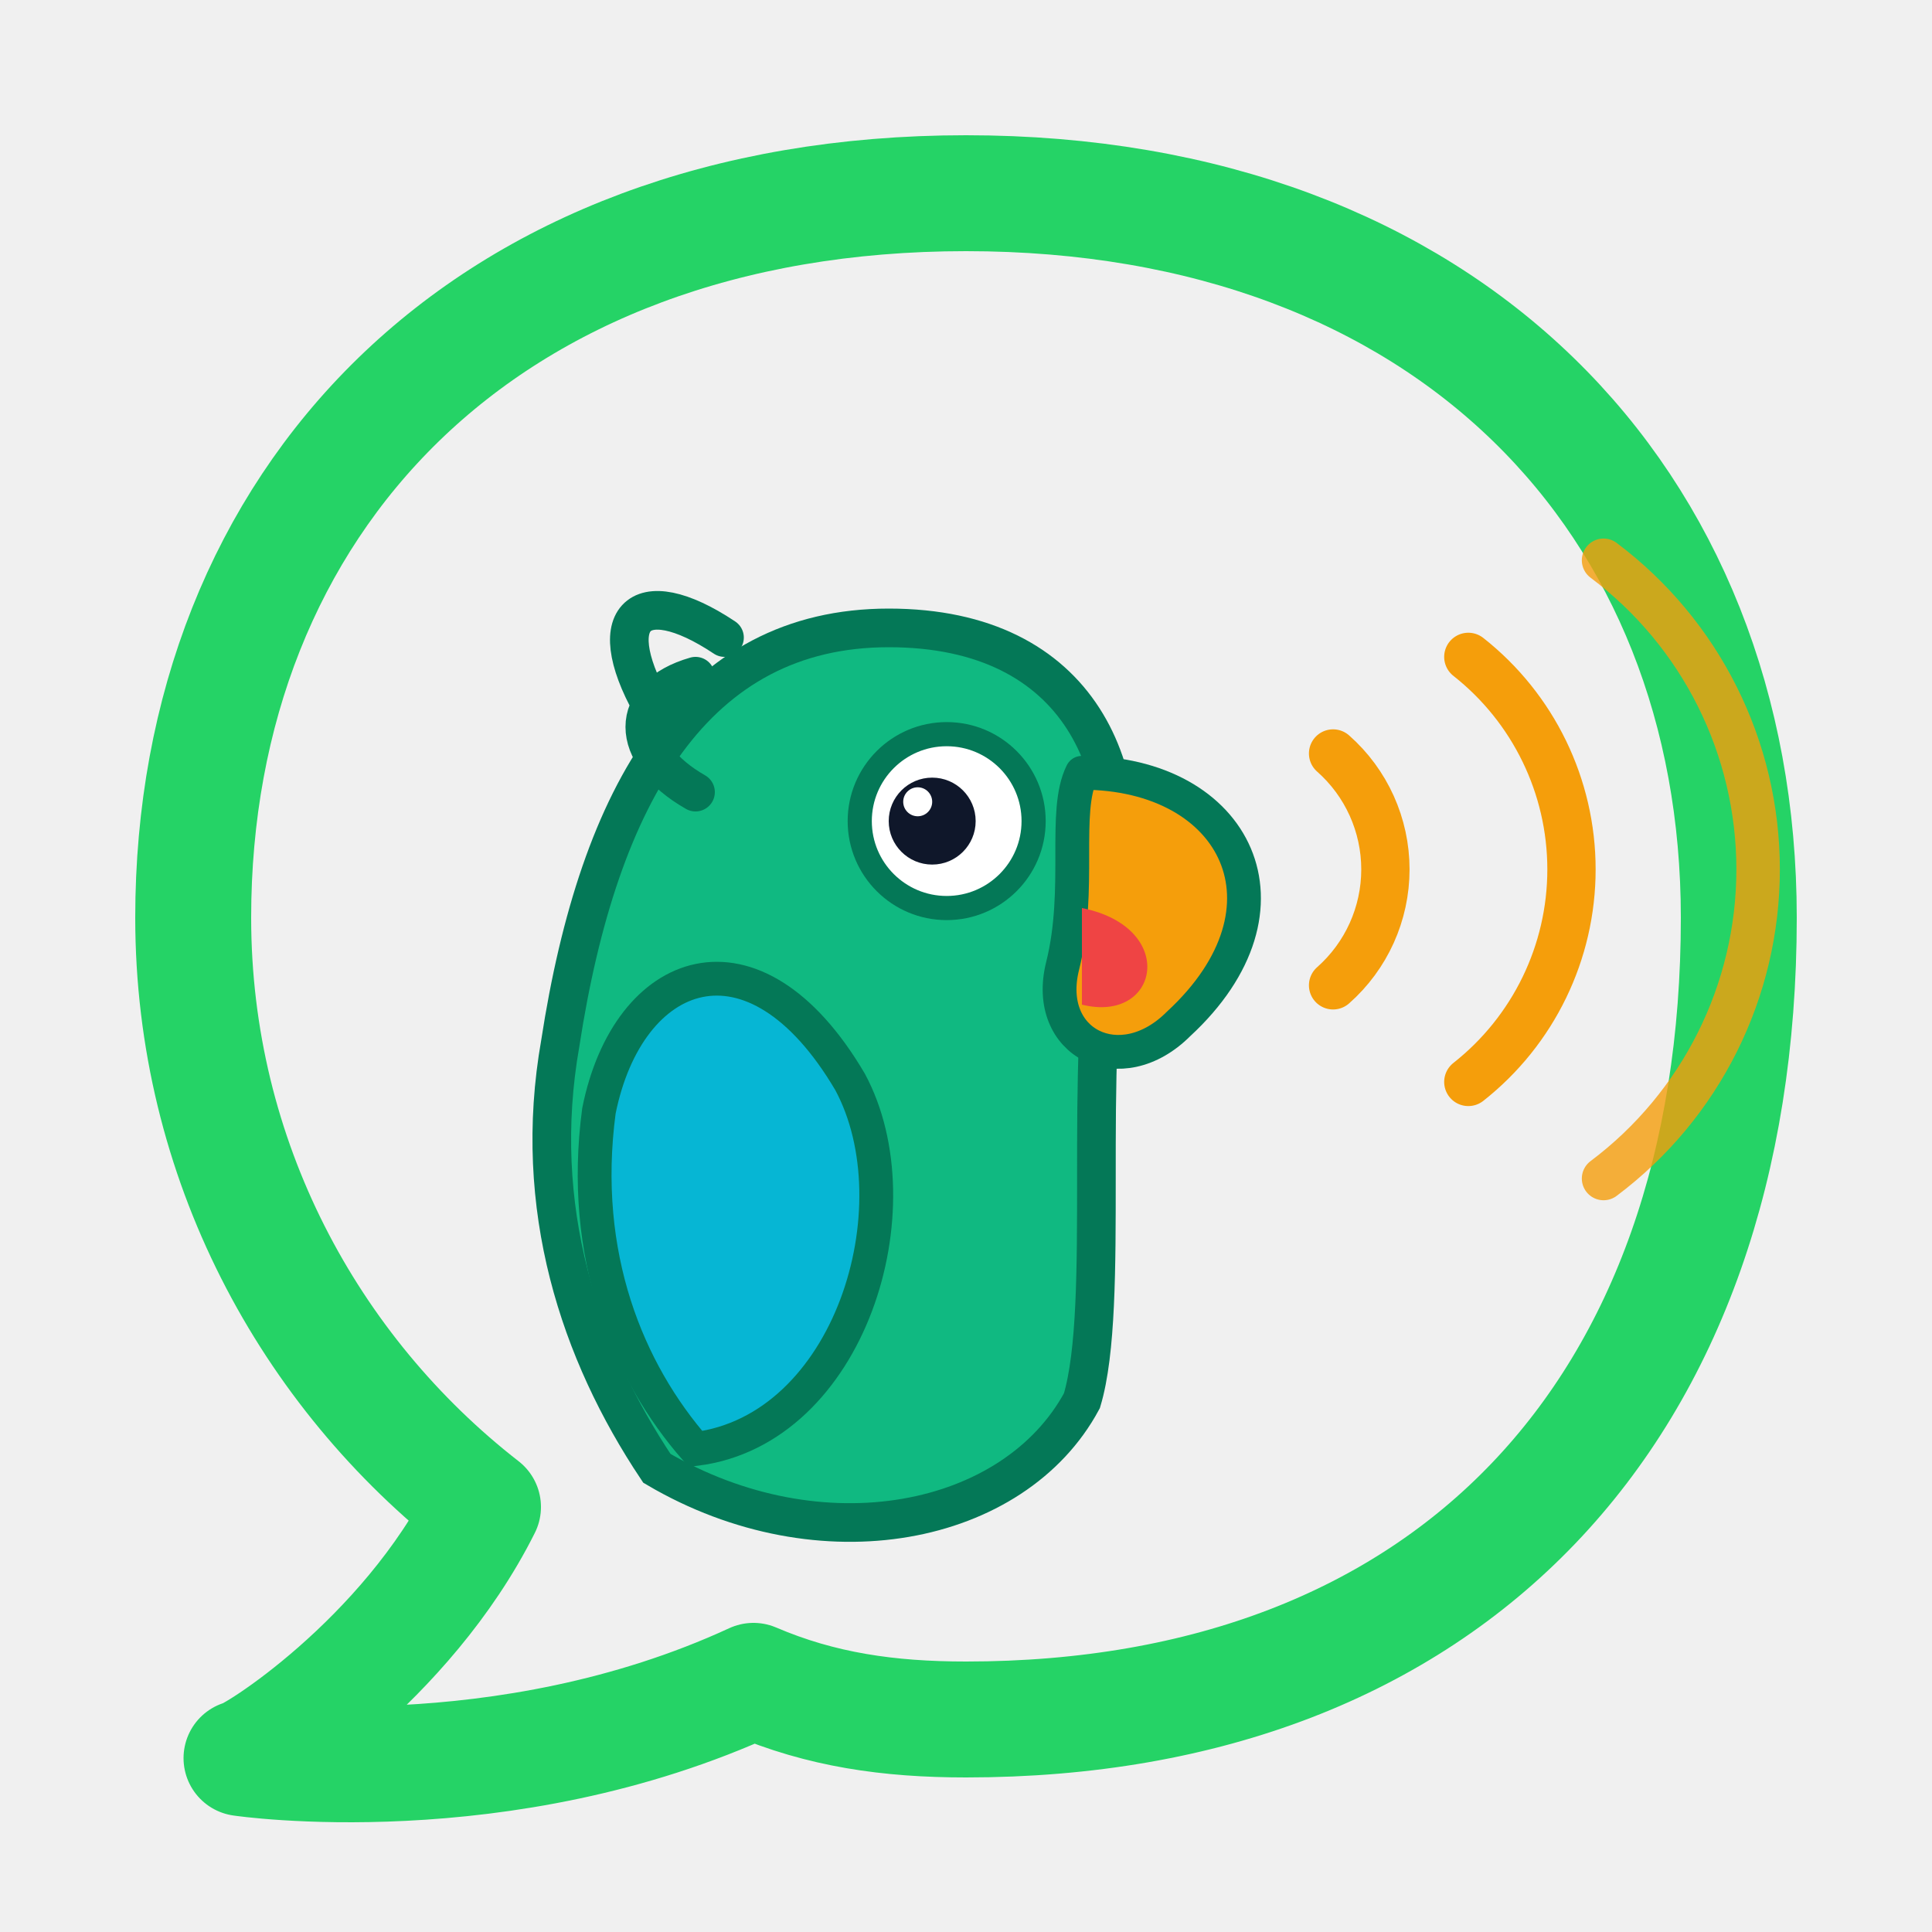
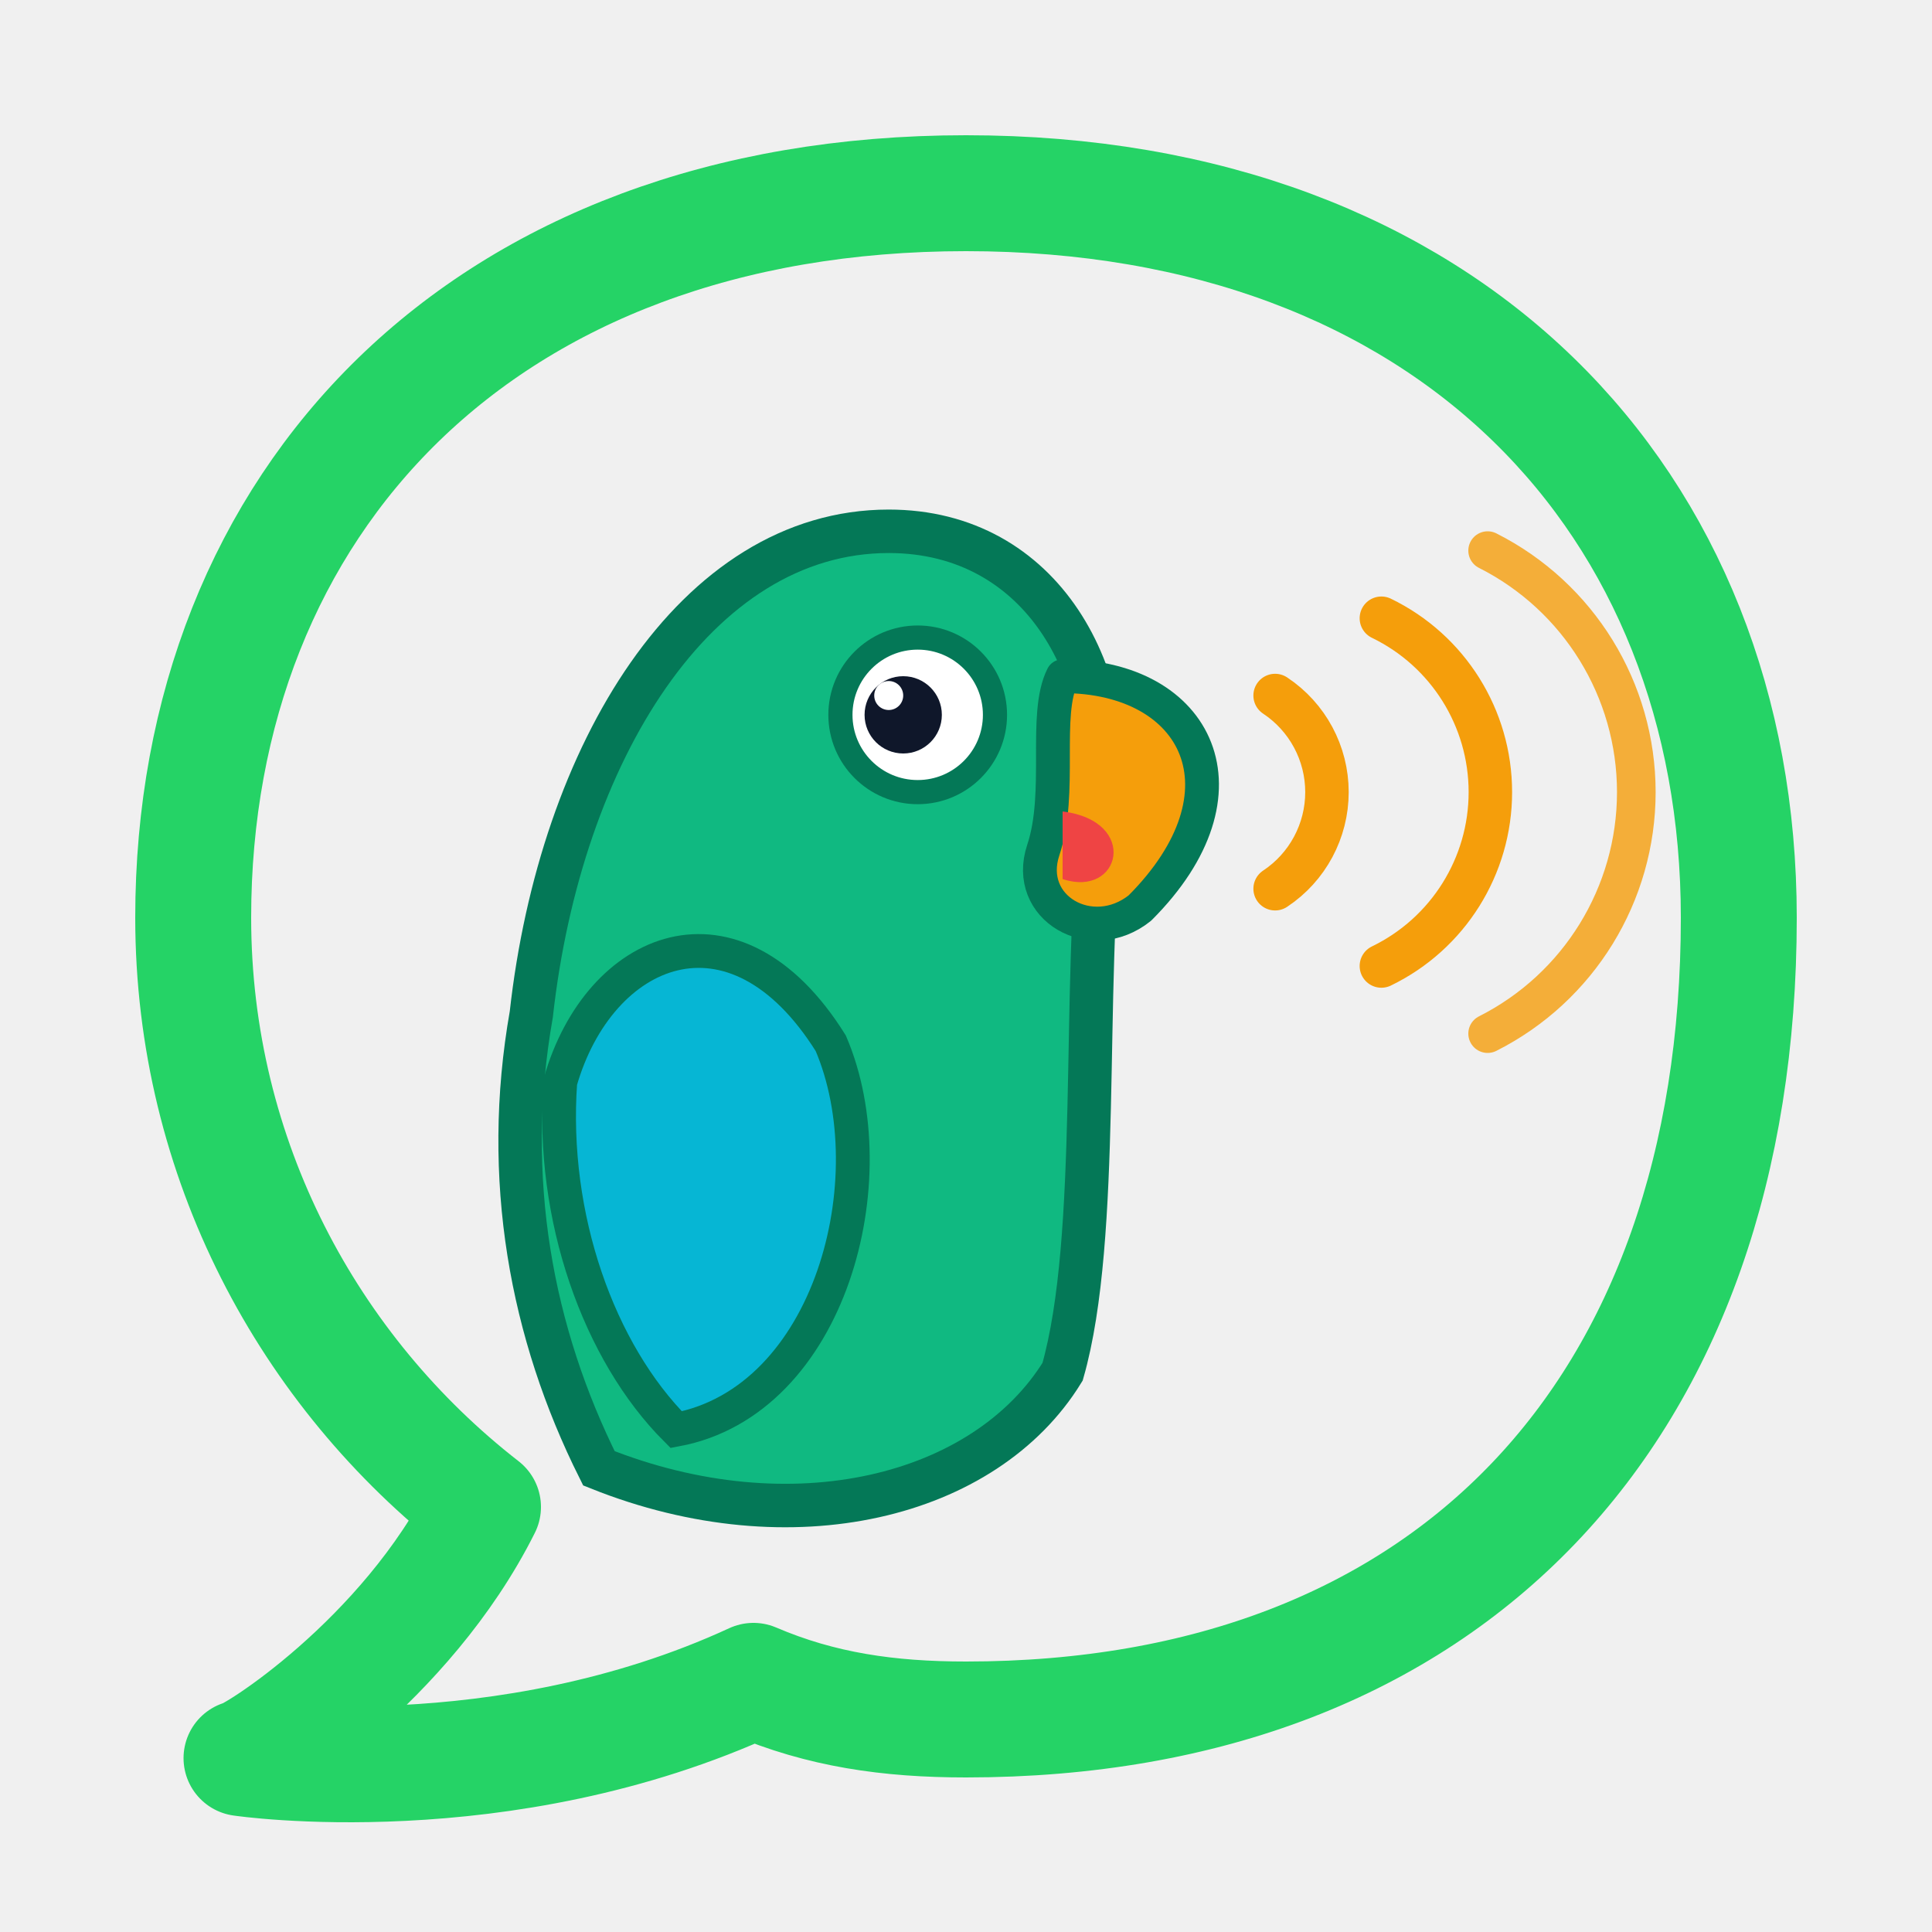
<svg xmlns="http://www.w3.org/2000/svg" viewBox="0 0 200 200" fill="none">
  <path d="M 100 20 C 50 20 20 52 20 95 C 20 120 32 142 50 156 C 42 172 26 182 25 182 C 25 182 52 186 78 174 C 85 177 92 178 100 178 C 150 178 180 146 180 95 C 180 52 150 20 100 20 Z" fill="none" stroke="#25D366" stroke-width="12" stroke-linecap="round" stroke-linejoin="round" />
-   <path d="M 68 152 C 60 140 55 125 58 108 C 62 82 72 65 92 65 C 112 65 118 80 115 95 C 112 110 115 135 112 145 C 105 158 85 162 68 152 Z" fill="#10B981" stroke="#047857" stroke-width="4" />
-   <path d="M 75 66 C 66 60 62 64 68 74 M 72 70 C 65 72 65 78 72 82" fill="none" stroke="#047857" stroke-width="4" stroke-linecap="round" />
-   <path d="M 62 115 C 65 100 78 95 88 112 C 95 125 88 148 72 150 C 65 142 60 130 62 115 Z" fill="#06B6D4" stroke="#047857" stroke-width="3.5" />
-   <circle cx="98" cy="85" r="9" fill="#FFFFFF" stroke="#047857" stroke-width="2.5" />
-   <circle cx="96.5" cy="85" r="4.5" fill="#0F172A" />
-   <circle cx="95" cy="83" r="1.5" fill="#FFFFFF" />
-   <path d="M 112 80 C 128 80 135 94 122 106 C 116 112 108 108 110 100 C 112 92 110 84 112 80 Z" fill="#F59E0B" stroke="#047857" stroke-width="3.5" stroke-linejoin="round" />
-   <path d="M 112 94 C 122 96 120 106 112 104 Z" fill="#EF4444" />
-   <path d="M 138 78 A 16 16 0 0 1 138 102" fill="none" stroke="#F59E0B" stroke-width="5" stroke-linecap="round" />
-   <path d="M 152 68 A 28 28 0 0 1 152 112" fill="none" stroke="#F59E0B" stroke-width="5" stroke-linecap="round" />
-   <path d="M 166 58 A 40 40 0 0 1 166 122" fill="none" stroke="#F59E0B" stroke-width="4.5" stroke-linecap="round" opacity="0.8" />
+   <path d="M 62 152 C 55 138 52 122 55 105 C 58 78 72 55 92 55 C 108 55 116 70 114 85 C 112 102 114 128 110 142 C 102 155 82 160 62 152 Z" fill="#10B981" stroke="#047857" stroke-width="4.5" />
+   <path d="M 58 112 C 62 98 76 92 86 108 C 92 122 86 145 70 148 C 62 140 57 126 58 112 Z" fill="#06B6D4" stroke="#047857" stroke-width="3.5" />
+   <circle cx="95" cy="74" r="8" fill="#FFFFFF" stroke="#047857" stroke-width="2.5" />
+   <circle cx="93.5" cy="74" r="4" fill="#0F172A" />
+   <circle cx="92" cy="72" r="1.5" fill="#FFFFFF" />
+   <path d="M 110 70 C 124 70 130 82 118 94 C 113 98 106 94 108 88 C 110 82 108 74 110 70 Z" fill="#F59E0B" stroke="#047857" stroke-width="3.5" stroke-linejoin="round" />
+   <path d="M 110 84 C 118 85 116 93 110 91 Z" fill="#EF4444" />
+   <path d="M 132 72 A 12 12 0 0 1 132 92" fill="none" stroke="#F59E0B" stroke-width="4.5" stroke-linecap="round" />
+   <path d="M 143 64 A 20 20 0 0 1 143 100" fill="none" stroke="#F59E0B" stroke-width="4.5" stroke-linecap="round" />
+   <path d="M 154 57 A 28 28 0 0 1 154 107" fill="none" stroke="#F59E0B" stroke-width="4" stroke-linecap="round" opacity="0.8" />
</svg>
